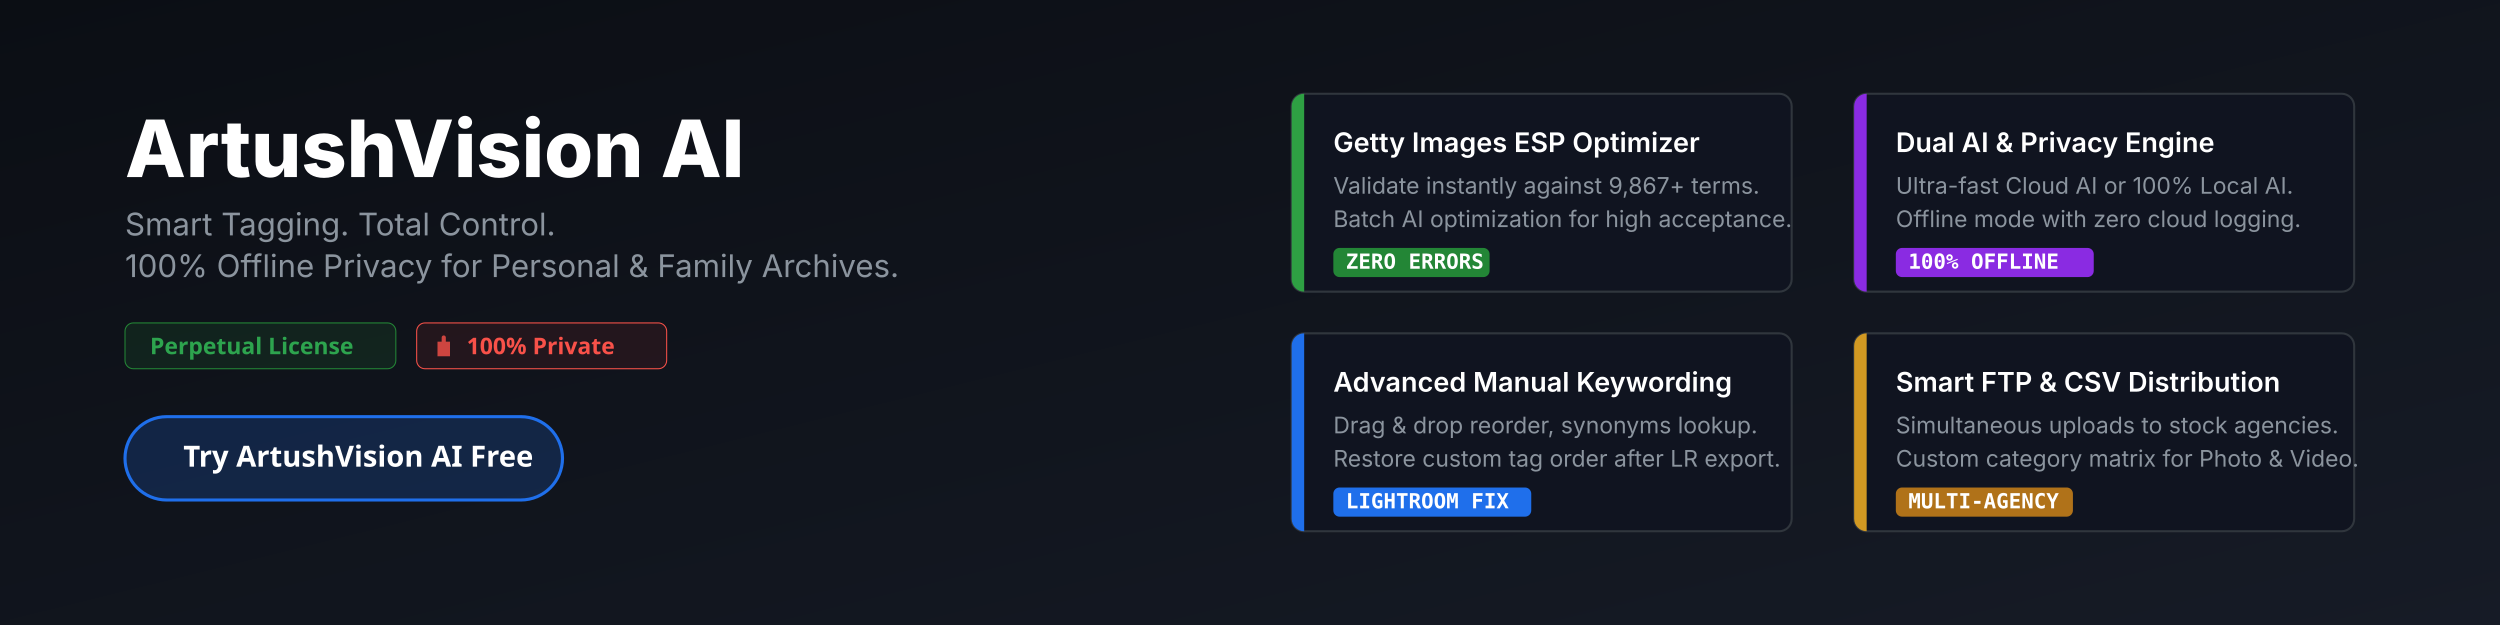
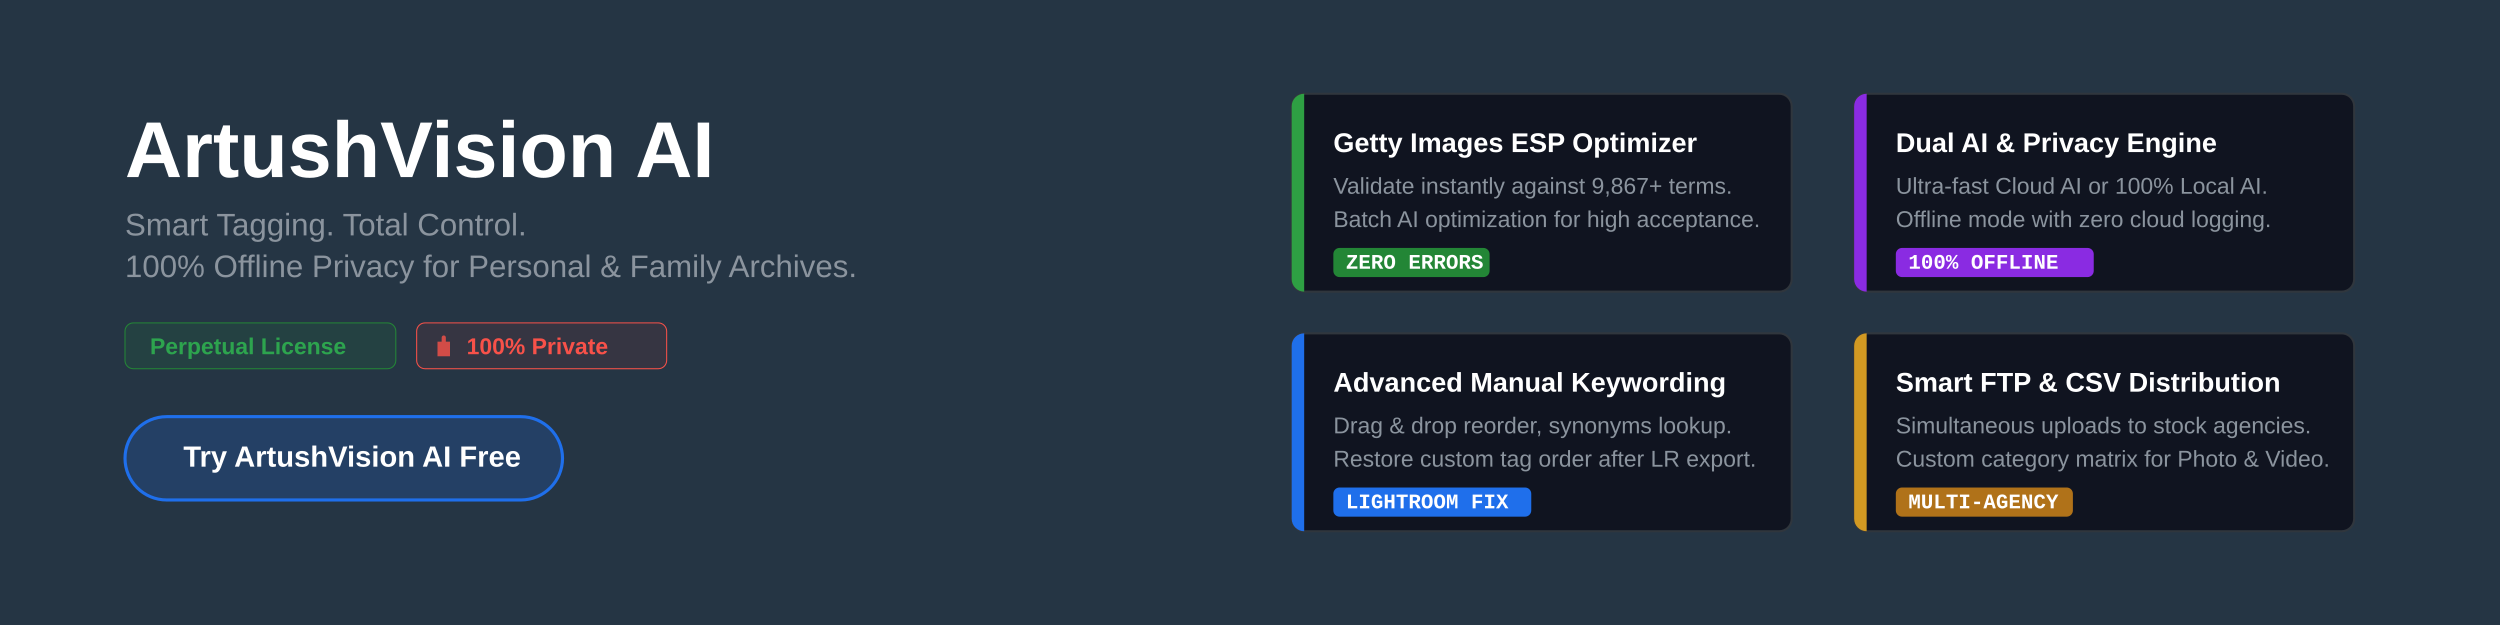
- <svg xmlns="http://www.w3.org/2000/svg" viewBox="0 0 1200 300" width="100%" height="100%">
+ <svg xmlns="http://www.w3.org/2000/svg" id="Vrstva_1" version="1.1" viewBox="0 0 841.89 210.47">
  <defs>
-     <linearGradient id="dash-bg" x1="0%" y1="0%" x2="100%" y2="100%">
-       <stop offset="0%" stop-color="#0b0e14" />
-       <stop offset="100%" stop-color="#161b26" />
-     </linearGradient>
    <style>
-       .brand-t { font-family: -apple-system, BlinkMacSystemFont, sans-serif; font-weight: 800; font-size: 38px; fill: #ffffff; }
-       .brand-s { font-family: -apple-system, BlinkMacSystemFont, sans-serif; font-weight: 400; font-size: 15px; fill: #8b949e; }
-       .card-title { font-family: -apple-system, BlinkMacSystemFont, sans-serif; font-weight: 600; font-size: 13px; fill: #ffffff; }
-       .card-desc { font-family: -apple-system, BlinkMacSystemFont, sans-serif; font-weight: 400; font-size: 11px; fill: #8b949e; }
-       .pill-t { font-family: monospace; font-size: 10px; font-weight: bold; fill: #ffffff; }
+       .st0 {
+         fill: #2da44e;
+       }
+ 
+       .st0, .st1, .st2 {
+         font-size: 7.72px;
+       }
+ 
+       .st0, .st1, .st2, .st3, .st4, .st5, .st6, .st7 {
+         isolation: isolate;
+       }
+ 
+       .st0, .st2, .st3, .st4, .st5 {
+         font-family: Arial-BoldMT, Arial;
+       }
+ 
+       .st0, .st2, .st3, .st4, .st5, .st6 {
+         font-weight: 700;
+       }
+ 
+       .st8 {
+         fill: #2ea043;
+       }
+ 
+       .st1, .st7 {
+         fill: #8b949e;
+         font-family: ArialMT, Arial;
+       }
+ 
+       .st9 {
+         fill: #b07219;
+       }
+ 
+       .st10 {
+         fill-opacity: .2;
+         stroke: #1f6feb;
+         stroke-width: 1.05px;
+       }
+ 
+       .st10, .st11 {
+         fill: #1f6feb;
+       }
+ 
+       .st10, .st12, .st13, .st14 {
+         stroke-miterlimit: 2.81;
+       }
+ 
+       .st2, .st15 {
+         fill: #f85149;
+       }
+ 
+       .st16 {
+         fill: #8a2be2;
+       }
+ 
+       .st17 {
+         fill: #d29922;
+       }
+ 
+       .st3 {
+         font-size: 26.66px;
+       }
+ 
+       .st3, .st4, .st5, .st6 {
+         fill: #fff;
+       }
+ 
+       .st12 {
+         fill: #da3633;
+         fill-opacity: .1;
+         stroke: #f85149;
+       }
+ 
+       .st12, .st13 {
+         stroke-width: .35px;
+       }
+ 
+       .st4 {
+         font-size: 9.12px;
+       }
+ 
+       .st5 {
+         font-size: 9.82px;
+       }
+ 
+       .st6 {
+         font-family: CourierNewPS-BoldMT, 'Courier New';
+         font-size: 7.02px;
+       }
+ 
+       .st13 {
+         fill-opacity: .15;
+         stroke: #238636;
+       }
+ 
+       .st13, .st18 {
+         fill: #238636;
+       }
+ 
+       .st7 {
+         font-size: 10.52px;
+       }
+ 
+       .st19 {
+         fill: #253544;
+       }
+ 
+       .st15 {
+         fill-opacity: .8;
+       }
+ 
+       .st14 {
+         fill: #101420;
+         stroke: #30363d;
+         stroke-width: .7px;
+       }
    </style>
  </defs>
-   <rect width="1200" height="300" fill="url(#dash-bg)" />
-   <g transform="translate(60, 85)">
-     <text x="0" y="0" class="brand-t">ArtushVision AI</text>
-     <text x="0" y="28" class="brand-s">Smart Tagging. Total Control.</text>
-     <text x="0" y="48" class="brand-s" fill="#58a6ff">100% Offline Privacy for Personal &amp; Family Archives.</text>
-     <g transform="translate(0, 70)">
-       <g transform="translate(0, 0)">
-         <rect width="130" height="22" rx="4" fill="#238636" fill-opacity="0.15" stroke="#238636" stroke-width="0.5" />
-         <text x="12" y="15" font-family="sans-serif" font-size="11" font-weight="600" fill="#2da44e">Perpetual License</text>
+   <rect class="st19" width="841.89" height="210.47" />
+   <g>
+     <text class="st3" transform="translate(42.09 59.63)">
+       <tspan x="0" y="0">ArtushVision AI</tspan>
+     </text>
+     <text class="st7" transform="translate(42.09 79.28)">
+       <tspan x="0" y="0">Smart Tagging. Total Control.</tspan>
+     </text>
+     <text class="st7" transform="translate(42.09 93.31)">
+       <tspan x="0" y="0">100% Offline Privacy for Personal &amp; Family Archives.</tspan>
+     </text>
+     <g>
+       <g>
+         <rect class="st13" x="42.09" y="108.74" width="91.2" height="15.43" rx="2.81" ry="2.81" />
+         <text class="st0" transform="translate(50.51 119.27)">
+           <tspan x="0" y="0">Perpetual License</tspan>
+         </text>
      </g>
-       <g transform="translate(140, 0)">
-         <rect width="120" height="22" rx="4" fill="#da3633" fill-opacity="0.1" stroke="#f85149" stroke-width="0.5" />
-         <path d="M 12 7 L 12 9 L 10 9 L 10 16 L 16 16 L 16 9 L 14 9 L 14 7 A 1 1 0 0 0 12 7 Z" fill="#f85149" fill-opacity="0.8" />
-         <text x="24" y="15" font-family="sans-serif" font-size="11" font-weight="600" fill="#f85149">100% Private</text>
+       <g>
+         <rect class="st12" x="140.31" y="108.74" width="84.19" height="15.43" rx="2.81" ry="2.81" />
+         <path class="st15" d="M148.73,113.66v1.4h-1.4v4.91h4.21v-4.91h-1.4v-1.4c0-.39-.31-.7-.7-.7s-.7.31-.7.7Z" />
+         <text class="st2" transform="translate(157.15 119.27)">
+           <tspan x="0" y="0">100% Private</tspan>
+         </text>
      </g>
    </g>
-     <g transform="translate(0, 115)">
-       <rect width="210" height="40" rx="20" fill="#1f6feb" fill-opacity="0.2" stroke="#1f6feb" stroke-width="1.5" />
-       <text x="28" y="24" font-family="sans-serif" font-size="14" font-weight="bold" fill="#ffffff">Try ArtushVision AI Free</text>
+     <g>
+       <path class="st10" d="M56.13,140.31h119.27c7.75,0,14.03,6.28,14.03,14.03h0c0,7.75-6.28,14.03-14.03,14.03H56.13c-7.75,0-14.03-6.28-14.03-14.03h0c0-7.75,6.28-14.03,14.03-14.03Z" />
+       <text class="st5" transform="translate(61.74 157.15)">
+         <tspan x="0" y="0">Try ArtushVision AI Free</tspan>
+       </text>
    </g>
  </g>
-   <g transform="translate(620, 45)">
-     <rect width="240" height="95" rx="6" fill="#101420" stroke="#30363d" stroke-width="1" />
-     <path d="M 0 6 L 0 89 A 6 6 0 0 0 6 95 L 6 0 A 6 6 0 0 0 0 6" fill="#2ea043" />
-     <text x="20" y="28" class="card-title">Getty Images ESP Optimizer</text>
-     <text x="20" y="48" class="card-desc">Validate instantly against 9,867+ terms.</text>
-     <text x="20" y="64" class="card-desc">Batch AI optimization for high acceptance.</text>
-     <rect x="20" y="74" width="75" height="14" rx="3" fill="#238636" />
-     <text x="26" y="84" class="pill-t">ZERO ERRORS</text>
-   </g>
-   <g transform="translate(890, 45)">
-     <rect width="240" height="95" rx="6" fill="#101420" stroke="#30363d" stroke-width="1" />
-     <path d="M 0 6 L 0 89 A 6 6 0 0 0 6 95 L 6 0 A 6 6 0 0 0 0 6" fill="#8a2be2" />
-     <text x="20" y="28" class="card-title">Dual AI &amp; Privacy Engine</text>
-     <text x="20" y="48" class="card-desc">Ultra-fast Cloud AI or 100% Local AI.</text>
-     <text x="20" y="64" class="card-desc">Offline mode with zero cloud logging.</text>
-     <rect x="20" y="74" width="95" height="14" rx="3" fill="#8a2be2" />
-     <text x="26" y="84" class="pill-t">100% OFFLINE</text>
-   </g>
-   <g transform="translate(620, 160)">
-     <rect width="240" height="95" rx="6" fill="#101420" stroke="#30363d" stroke-width="1" />
-     <path d="M 0 6 L 0 89 A 6 6 0 0 0 6 95 L 6 0 A 6 6 0 0 0 0 6" fill="#1f6feb" />
-     <text x="20" y="28" class="card-title">Advanced Manual Keywording</text>
-     <text x="20" y="48" class="card-desc">Drag &amp; drop reorder, synonyms lookup.</text>
-     <text x="20" y="64" class="card-desc">Restore custom tag order after LR export.</text>
-     <rect x="20" y="74" width="95" height="14" rx="3" fill="#1f6feb" />
-     <text x="26" y="84" class="pill-t">LIGHTROOM FIX</text>
-   </g>
-   <g transform="translate(890, 160)">
-     <rect width="240" height="95" rx="6" fill="#101420" stroke="#30363d" stroke-width="1" />
-     <path d="M 0 6 L 0 89 A 6 6 0 0 0 6 95 L 6 0 A 6 6 0 0 0 0 6" fill="#d29922" />
-     <text x="20" y="28" class="card-title">Smart FTP &amp; CSV Distribution</text>
-     <text x="20" y="48" class="card-desc">Simultaneous uploads to stock agencies.</text>
-     <text x="20" y="64" class="card-desc">Custom category matrix for Photo &amp; Video.</text>
-     <rect x="20" y="74" width="85" height="14" rx="3" fill="#b07219" />
-     <text x="26" y="84" class="pill-t">MULTI-AGENCY</text>
+   <g>
+     <rect class="st14" x="434.98" y="31.57" width="168.38" height="66.65" rx="4.21" ry="4.21" />
+     <path class="st8" d="M434.98,35.78v58.23c0,2.32,1.88,4.21,4.21,4.21V31.57c-2.32,0-4.21,1.88-4.21,4.21" />
+     <text class="st4" transform="translate(449.01 51.21)">
+       <tspan x="0" y="0">Getty Images ESP Optimizer</tspan>
+     </text>
+     <text class="st1" transform="translate(449.01 65.25)">
+       <tspan x="0" y="0">Validate instantly against 9,867+ terms.</tspan>
+     </text>
+     <text class="st1" transform="translate(449.01 76.47)">
+       <tspan x="0" y="0">Batch AI optimization for high acceptance.</tspan>
+     </text>
+     <rect class="st18" x="449.01" y="83.49" width="52.62" height="9.82" rx="2.1" ry="2.1" />
+     <text class="st6" transform="translate(453.22 90.5)">
+       <tspan x="0" y="0">ZERO ERRORS</tspan>
+     </text>
+   </g>
+   <g>
+     <rect class="st14" x="624.4" y="31.57" width="168.38" height="66.65" rx="4.21" ry="4.21" />
+     <path class="st16" d="M624.4,35.78v58.23c0,2.32,1.88,4.21,4.21,4.21V31.57c-2.32,0-4.21,1.88-4.21,4.21" />
+     <text class="st4" transform="translate(638.43 51.21)">
+       <tspan x="0" y="0">Dual AI &amp; Privacy Engine</tspan>
+     </text>
+     <text class="st1" transform="translate(638.43 65.25)">
+       <tspan x="0" y="0">Ultra-fast Cloud AI or 100% Local AI.</tspan>
+     </text>
+     <text class="st1" transform="translate(638.43 76.47)">
+       <tspan x="0" y="0">Offline mode with zero cloud logging.</tspan>
+     </text>
+     <rect class="st16" x="638.43" y="83.49" width="66.65" height="9.82" rx="2.1" ry="2.1" />
+     <text class="st6" transform="translate(642.64 90.5)">
+       <tspan x="0" y="0">100% OFFLINE</tspan>
+     </text>
+   </g>
+   <g>
+     <rect class="st14" x="434.98" y="112.25" width="168.38" height="66.65" rx="4.21" ry="4.21" />
+     <path class="st11" d="M434.98,116.46v58.23c0,2.32,1.88,4.21,4.21,4.21v-66.65c-2.32,0-4.21,1.88-4.21,4.21" />
+     <text class="st4" transform="translate(449.01 131.9)">
+       <tspan x="0" y="0">Advanced Manual Keywording</tspan>
+     </text>
+     <text class="st1" transform="translate(449.01 145.93)">
+       <tspan x="0" y="0">Drag &amp; drop reorder, synonyms lookup.</tspan>
+     </text>
+     <text class="st1" transform="translate(449.01 157.15)">
+       <tspan x="0" y="0">Restore custom tag order after LR export.</tspan>
+     </text>
+     <rect class="st11" x="449.01" y="164.17" width="66.65" height="9.82" rx="2.1" ry="2.1" />
+     <text class="st6" transform="translate(453.22 171.18)">
+       <tspan x="0" y="0">LIGHTROOM FIX</tspan>
+     </text>
+   </g>
+   <g>
+     <rect class="st14" x="624.4" y="112.25" width="168.38" height="66.65" rx="4.21" ry="4.21" />
+     <path class="st17" d="M624.4,116.46v58.23c0,2.32,1.88,4.21,4.21,4.21v-66.65c-2.32,0-4.21,1.88-4.21,4.21" />
+     <text class="st4" transform="translate(638.43 131.9)">
+       <tspan x="0" y="0">Smart FTP &amp; CSV Distribution</tspan>
+     </text>
+     <text class="st1" transform="translate(638.43 145.93)">
+       <tspan x="0" y="0">Simultaneous uploads to stock agencies.</tspan>
+     </text>
+     <text class="st1" transform="translate(638.43 157.15)">
+       <tspan x="0" y="0">Custom category matrix for Photo &amp; Video.</tspan>
+     </text>
+     <rect class="st9" x="638.43" y="164.17" width="59.63" height="9.82" rx="2.1" ry="2.1" />
+     <text class="st6" transform="translate(642.64 171.18)">
+       <tspan x="0" y="0">MULTI-AGENCY</tspan>
+     </text>
  </g>
</svg>
